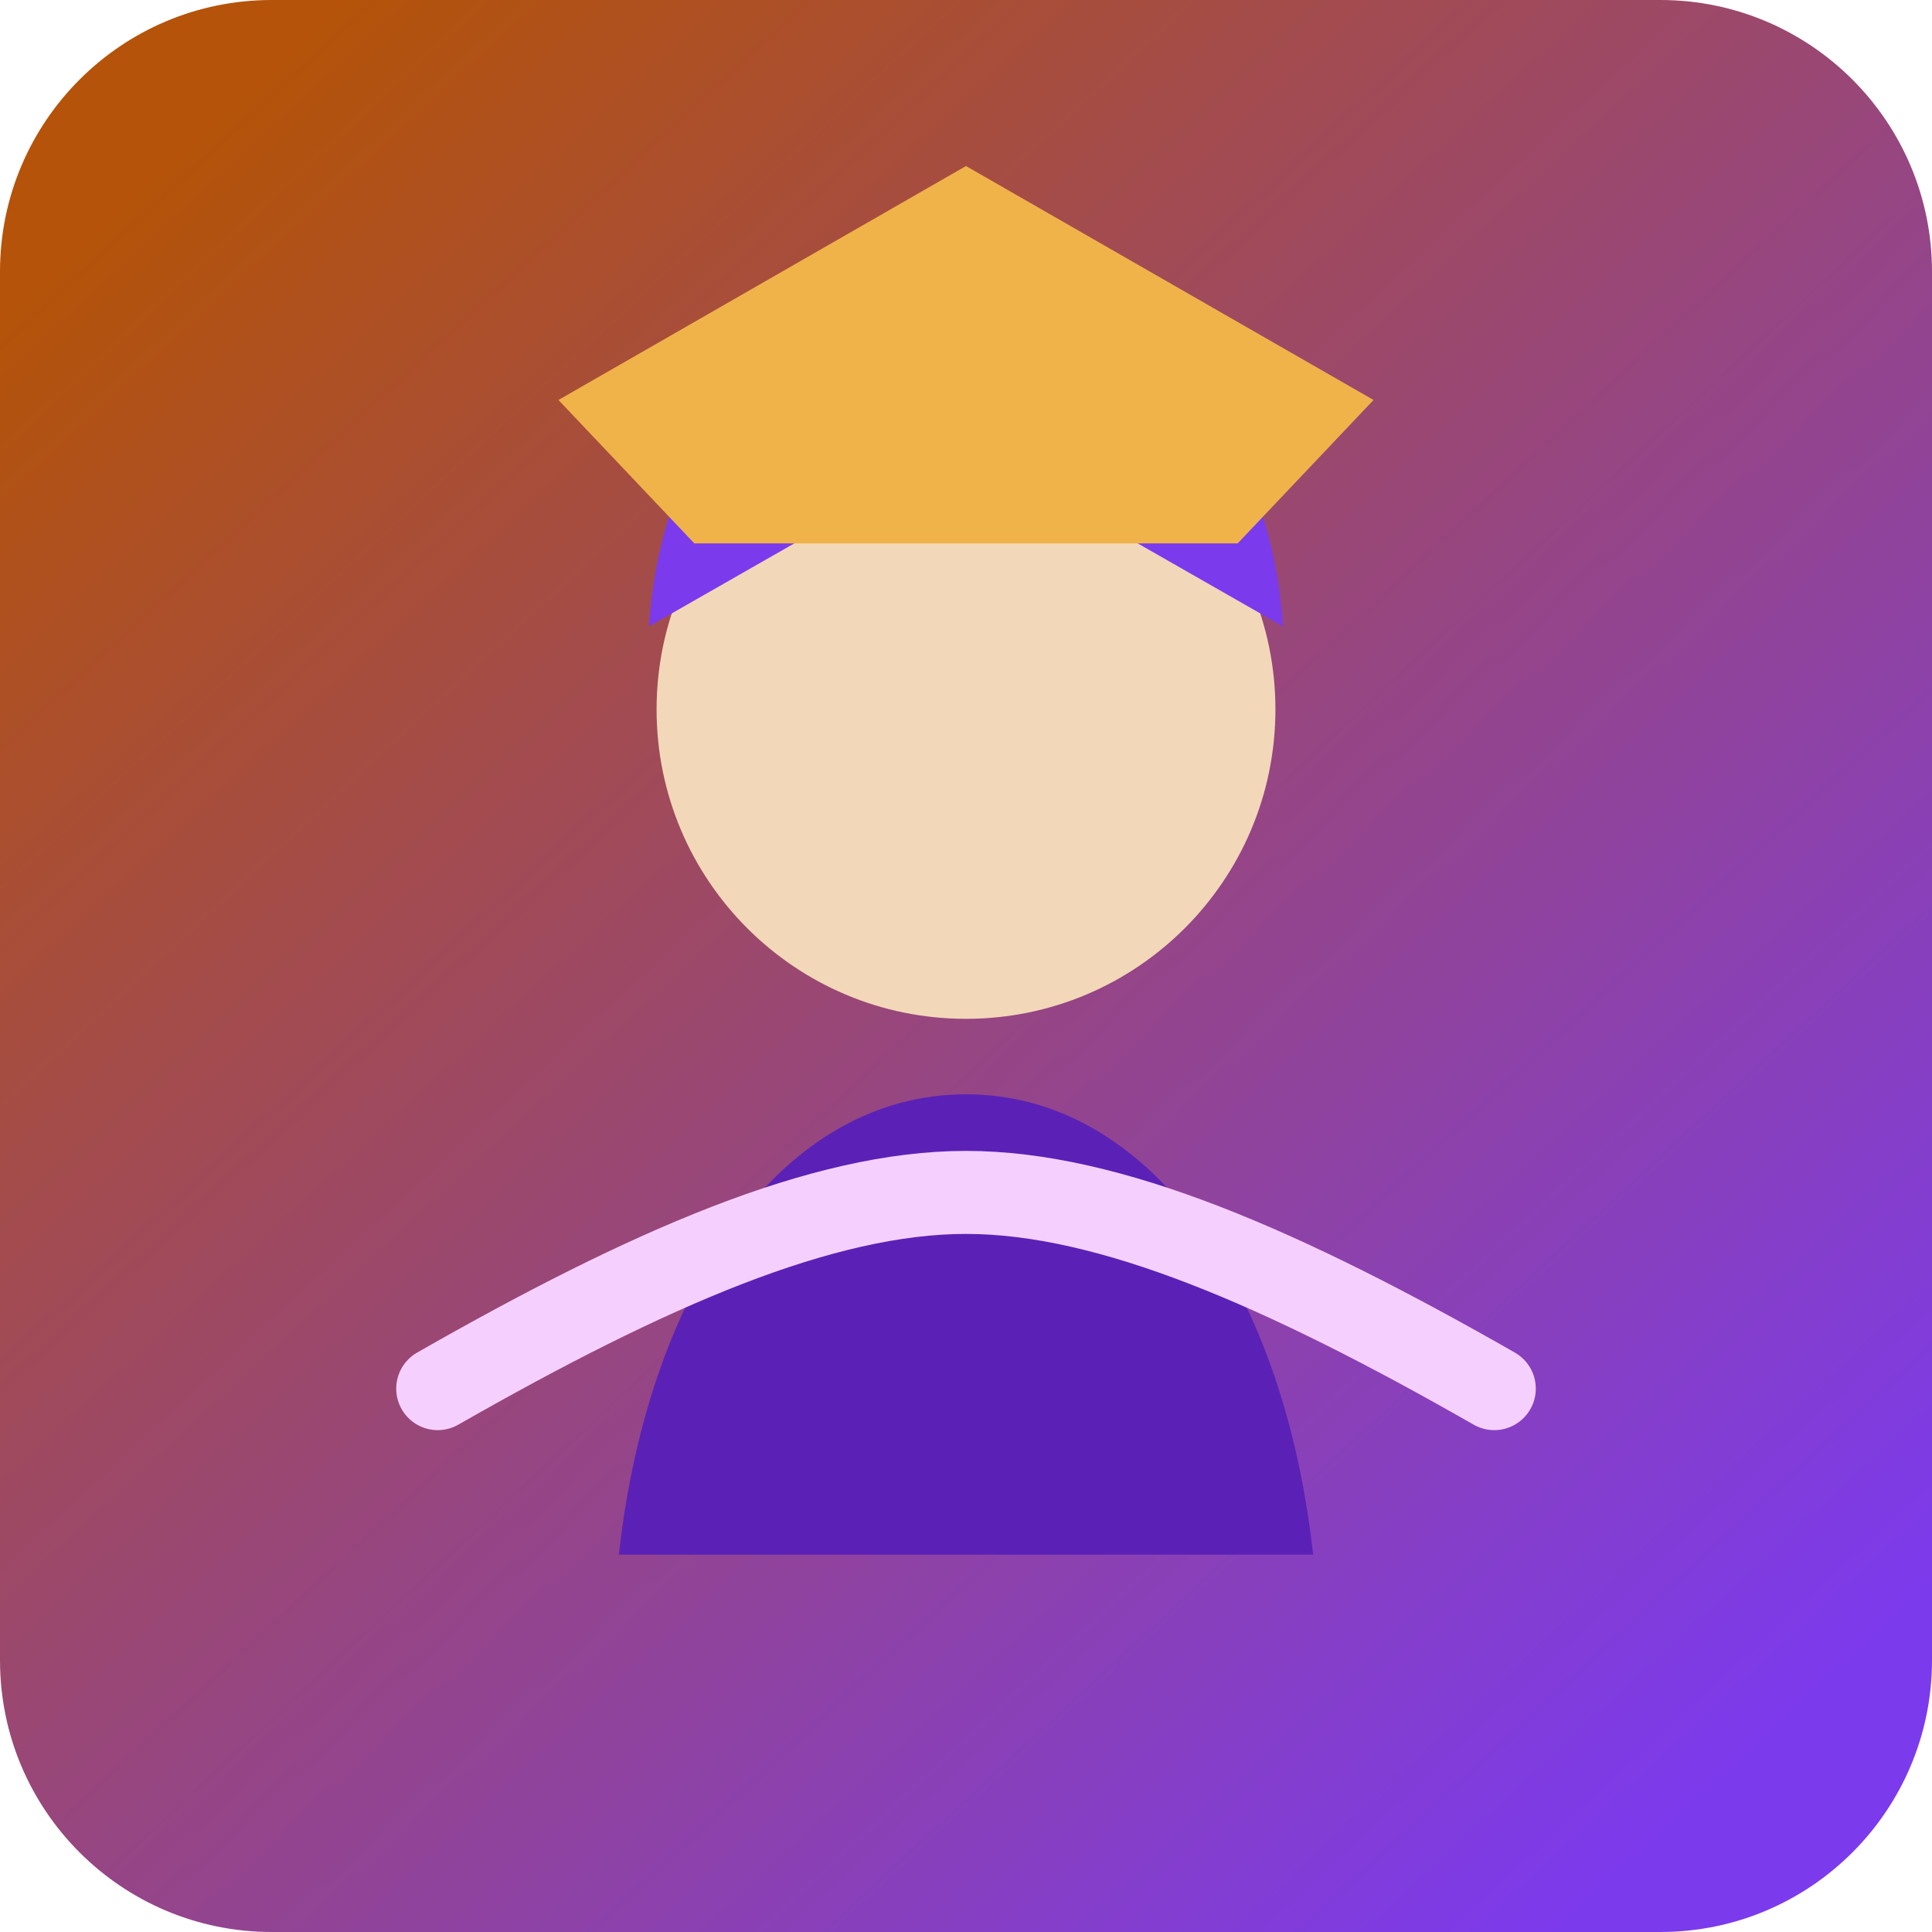
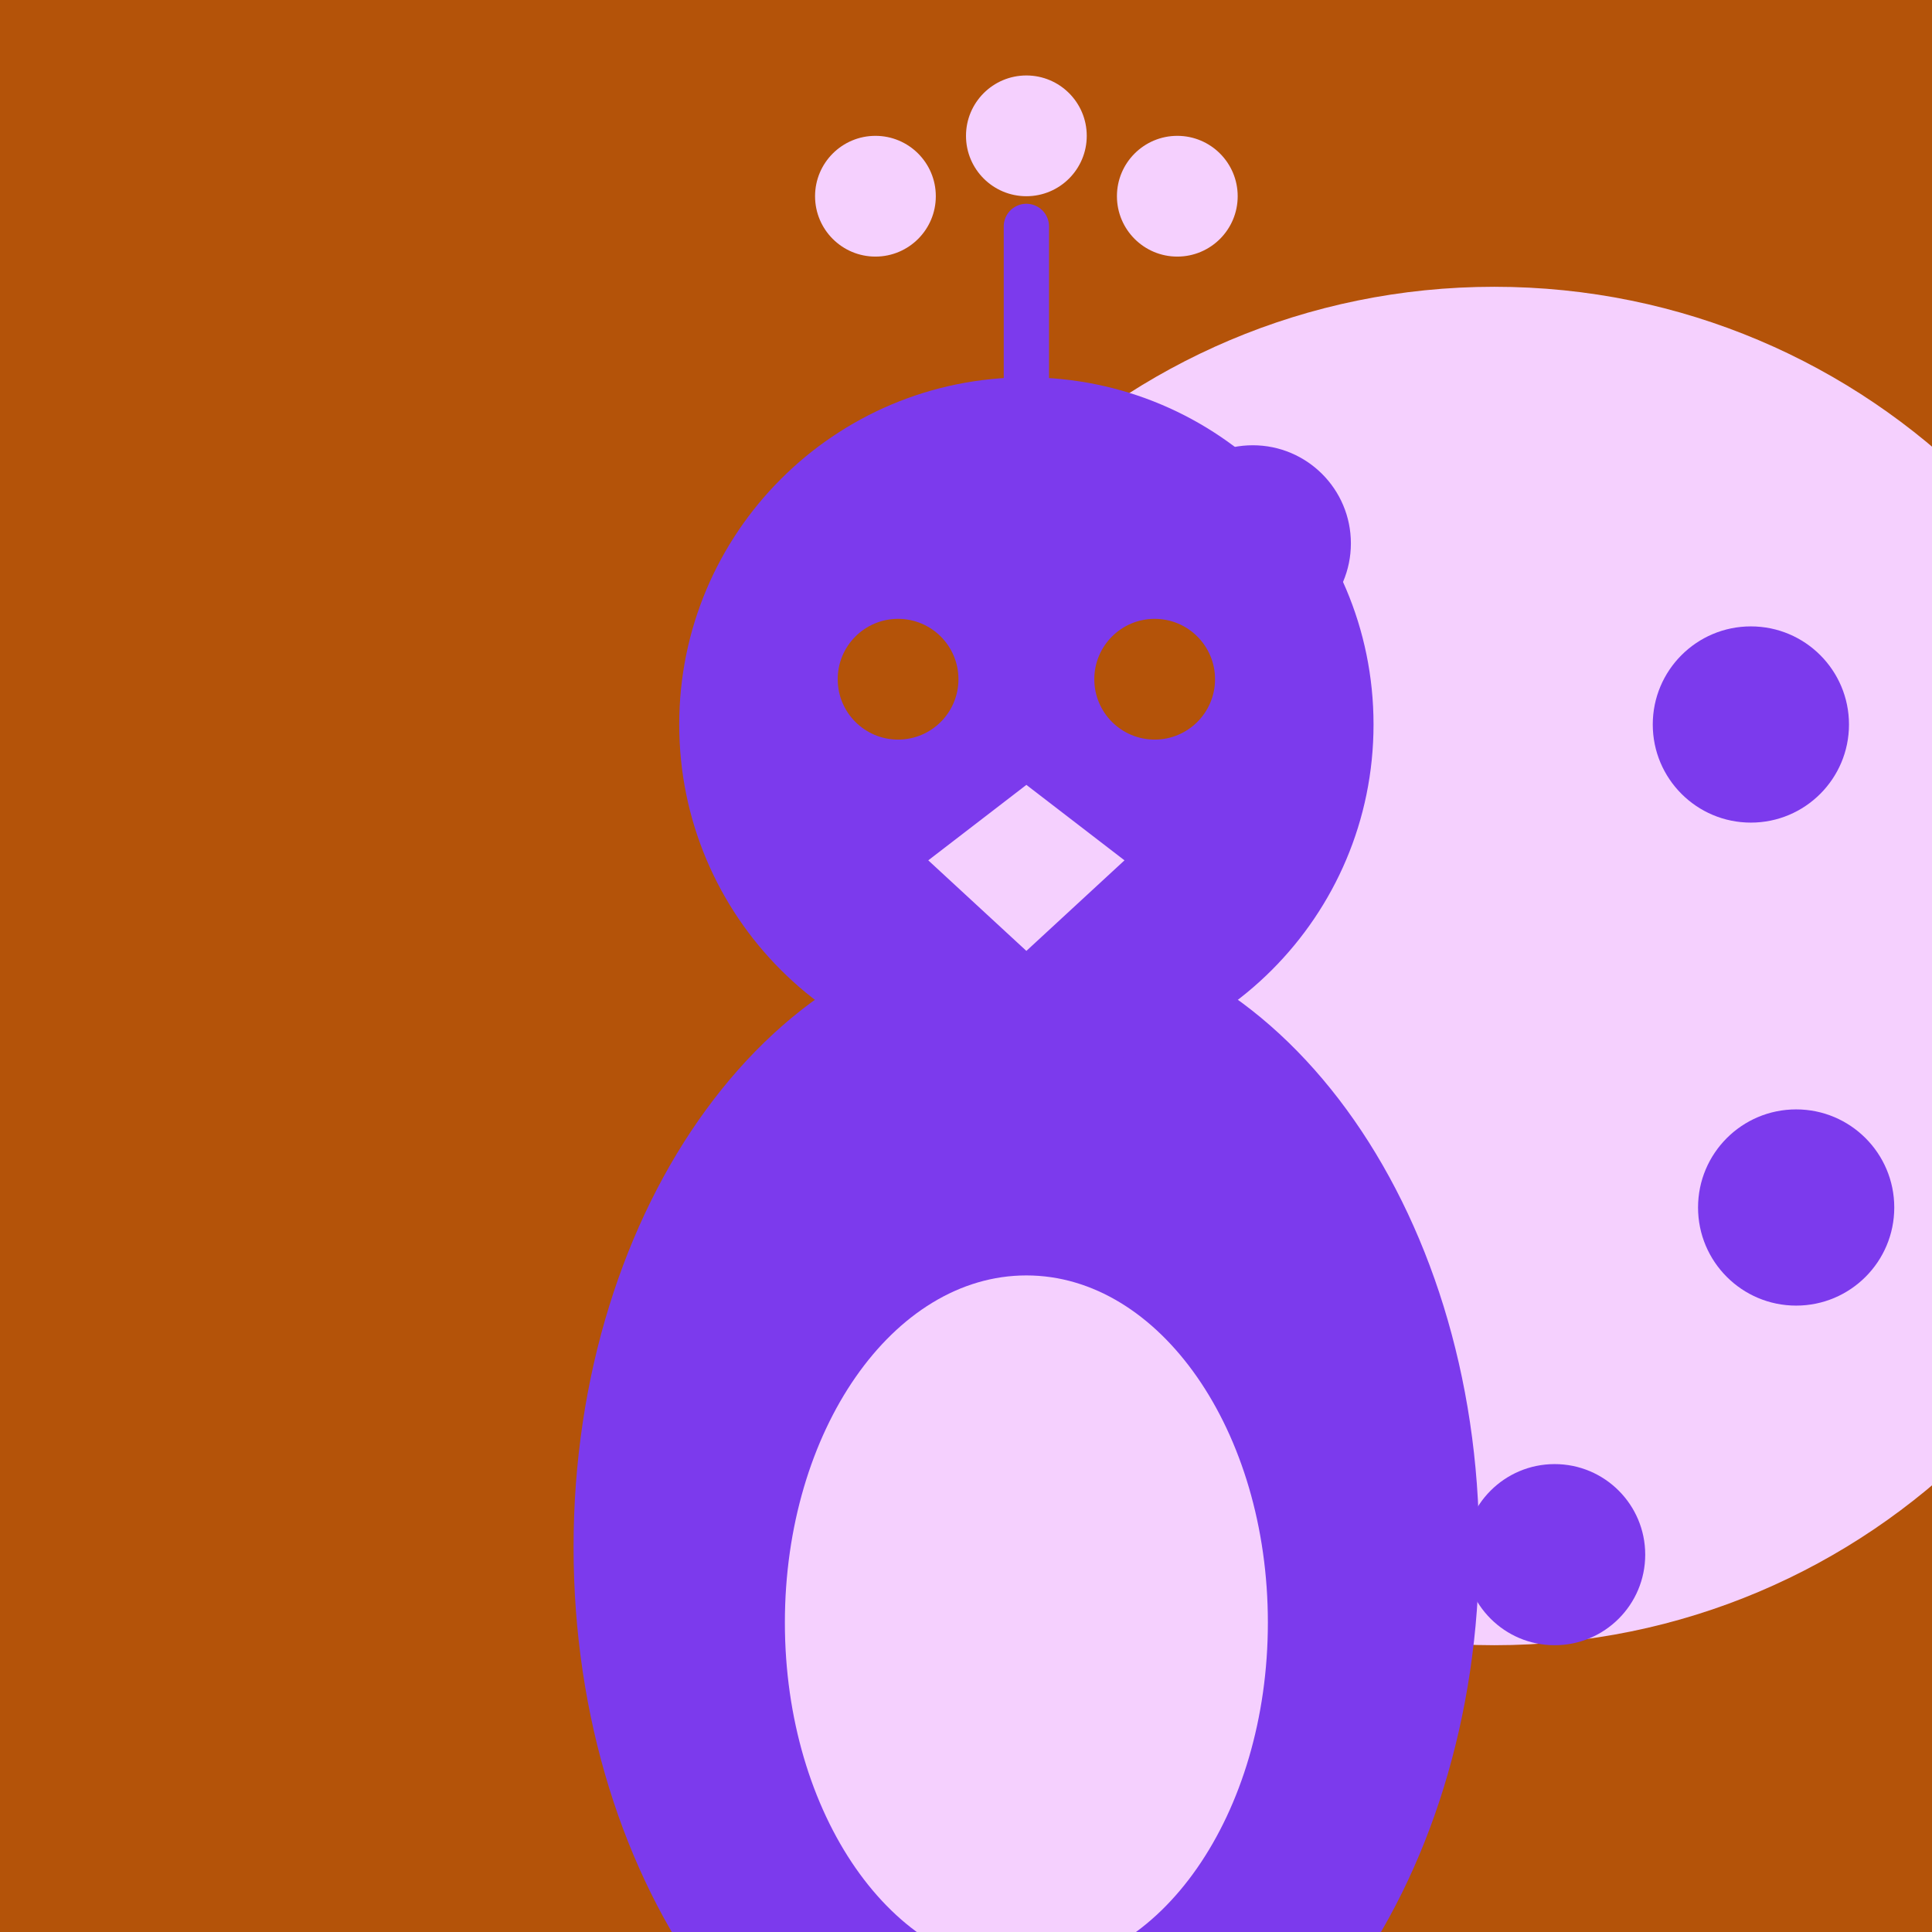
<svg xmlns="http://www.w3.org/2000/svg" width="256" height="256" viewBox="0 0 256 256" fill="none">
-   <rect width="256" height="256" rx="36" fill="url(#bg)" />
-   <circle cx="128" cy="94" r="41" fill="#F3D7B9" />
-   <path d="M82 206C86 170 104 145 128 145C152 145 170 170 174 206" fill="#5B21B6" />
-   <path d="M86 83C88 53 108 38 128 38C148 38 168 53 170 83L149 71H107L86 83Z" fill="#7C3AED" />
-   <path d="M74 53L128 22L182 53L164 72H92L74 53Z" fill="#F0B34A" />
-   <path d="M58 184C86 168 109 158 128 158C147 158 170 168 198 184" stroke="#F5D0FE" stroke-width="11" stroke-linecap="round" />
-   <defs>
-     <linearGradient id="bg" x1="26" y1="18" x2="228" y2="236" gradientUnits="userSpaceOnUse">
-       <stop stop-color="#B45309" />
-       <stop offset="1" stop-color="#7C3AED" />
-     </linearGradient>
-   </defs>
+   <rect width="256" height="256" fill="#B45309" />
+   <circle cx="198" cy="128" r="90" fill="#F5D0FE" />
+   <circle cx="166" cy="72" r="13" fill="#7C3AED" />
+   <circle cx="232" cy="96" r="13" fill="#7C3AED" />
+   <circle cx="238" cy="160" r="13" fill="#7C3AED" />
+   <circle cx="206" cy="206" r="12" fill="#7C3AED" />
+   <ellipse cx="136" cy="205" rx="60" ry="82" fill="#7C3AED" />
+   <path d="M136 52 L136 30" stroke="#7C3AED" stroke-width="6" stroke-linecap="round" />
+   <circle cx="116" cy="26" r="8" fill="#F5D0FE" />
+   <circle cx="136" cy="18" r="8" fill="#F5D0FE" />
+   <circle cx="156" cy="26" r="8" fill="#F5D0FE" />
+   <circle cx="136" cy="96" r="46" fill="#7C3AED" />
+   <path d="M136 104 L149 114 L136 126 L123 114 Z" fill="#F5D0FE" />
+   <circle cx="119" cy="90" r="8" fill="#B45309" />
+   <circle cx="153" cy="90" r="8" fill="#B45309" />
+   <ellipse cx="136" cy="215" rx="32" ry="46" fill="#F5D0FE" />
</svg>
